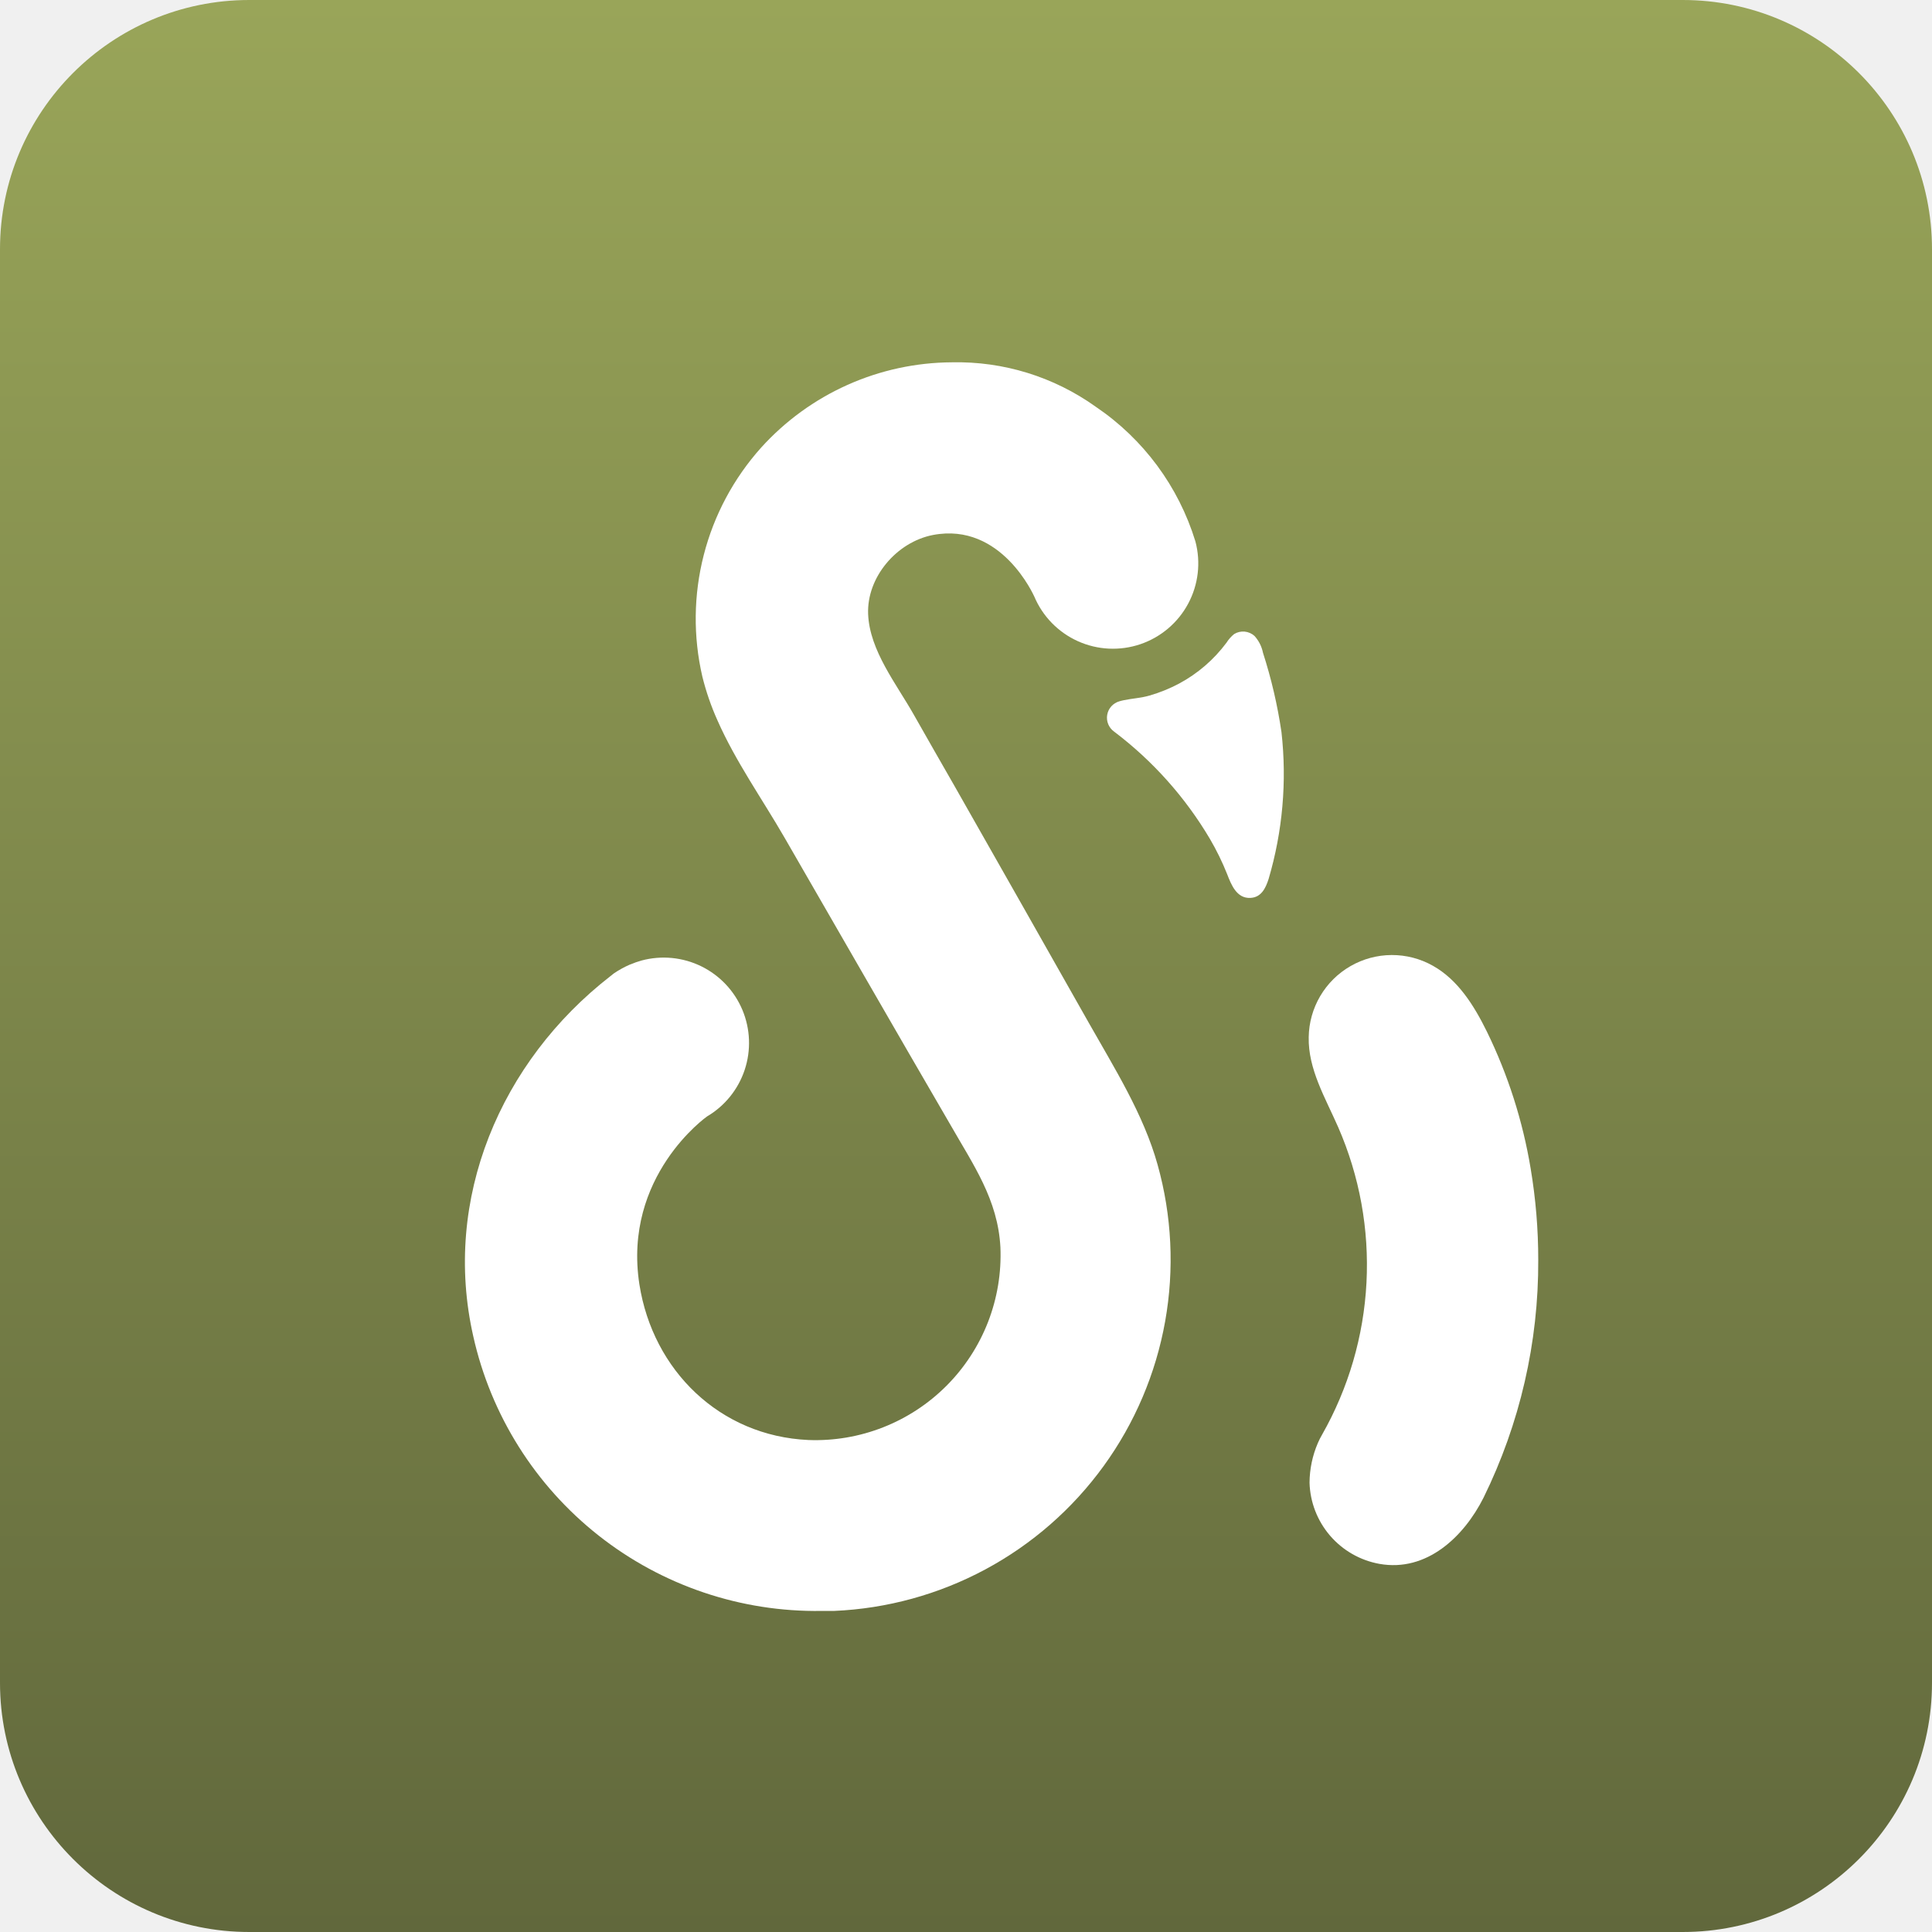
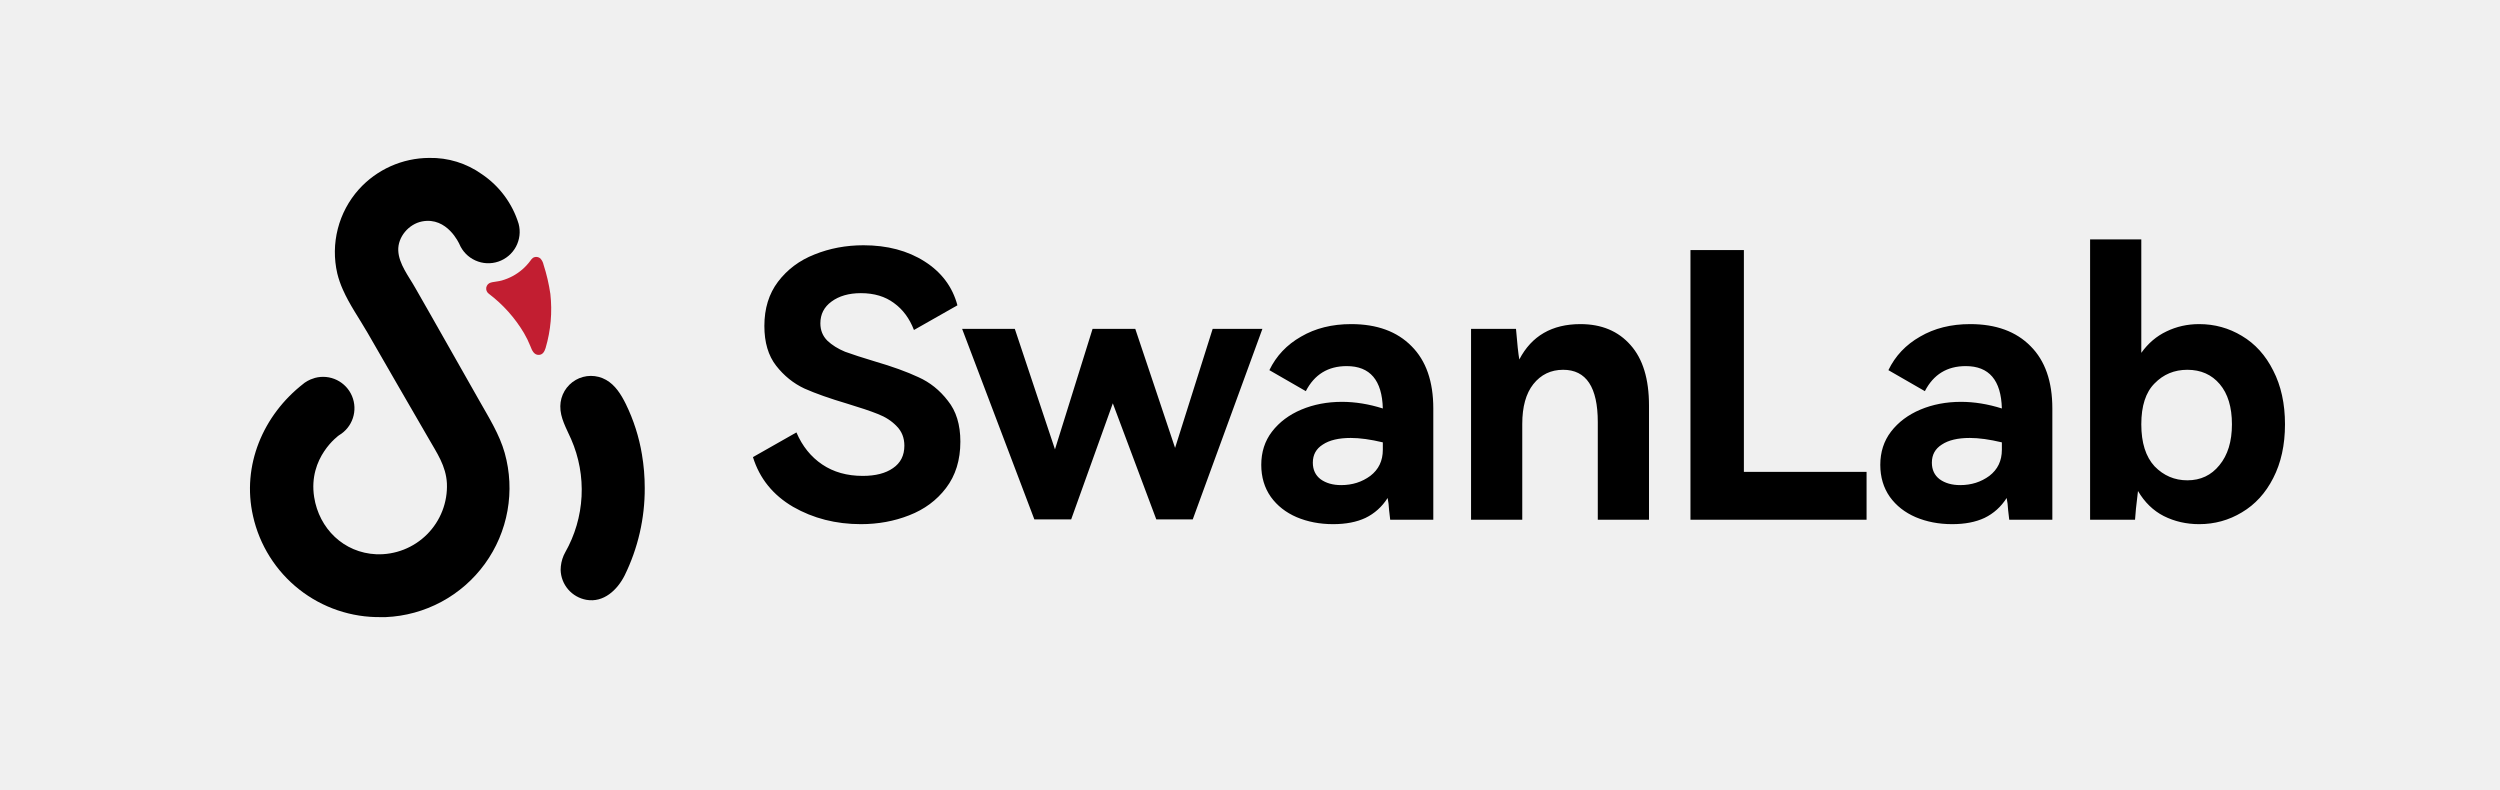
- <svg xmlns="http://www.w3.org/2000/svg" width="124" height="124" viewBox="0 0 124 124" fill="none">
-   <rect width="124" height="124" rx="16" fill="url(#paint0_linear_46816_5873)" />
-   <path d="M40.437 61.904C40.067 62.065 39.714 62.26 39.382 62.487L39.275 62.575C39.233 62.602 39.194 62.633 39.158 62.667C32.135 68.13 28.373 76.938 30.375 85.764C31.506 90.826 34.347 95.343 38.42 98.554C42.493 101.765 47.548 103.474 52.734 103.393H53.526C56.926 103.248 60.249 102.335 63.247 100.725C66.244 99.114 68.839 96.846 70.836 94.091C72.834 91.335 74.182 88.164 74.781 84.814C75.38 81.464 75.214 78.022 74.295 74.746C73.396 71.523 71.524 68.553 69.886 65.656C67.009 60.569 64.125 55.483 61.235 50.399C60.379 48.898 59.514 47.405 58.668 45.903C57.555 43.92 55.81 41.762 55.718 39.41C55.626 37.057 57.541 34.788 59.883 34.336C64.297 33.495 66.367 38.277 66.377 38.273C66.913 39.553 67.914 40.582 69.18 41.153C70.445 41.723 71.88 41.792 73.194 41.345C74.508 40.898 75.604 39.969 76.259 38.745C76.915 37.522 77.081 36.095 76.725 34.754C75.644 31.224 73.387 28.173 70.329 26.107C67.639 24.183 64.399 23.182 61.094 23.254C58.783 23.266 56.501 23.76 54.392 24.704C52.283 25.648 50.394 27.021 48.845 28.736C47.085 30.703 45.824 33.064 45.169 35.62C44.513 38.177 44.482 40.854 45.078 43.425C45.317 44.39 45.642 45.332 46.05 46.239C47.212 48.873 48.918 51.274 50.357 53.768C52.123 56.83 53.889 59.894 55.655 62.959C57.421 66.024 59.203 69.103 61.001 72.194C62.459 74.75 64.049 76.986 64.209 80.058C64.277 81.697 64.005 83.331 63.41 84.86C62.815 86.388 61.91 87.776 60.752 88.938C59.594 90.099 58.209 91.008 56.682 91.608C55.156 92.208 53.522 92.486 51.883 92.423C46.196 92.165 41.905 87.951 41.039 82.44C39.956 75.479 45.375 71.659 45.375 71.659C46.517 70.987 47.377 69.924 47.795 68.667C48.213 67.41 48.161 66.043 47.65 64.821C47.138 63.599 46.2 62.604 45.011 62.02C43.821 61.437 42.46 61.304 41.18 61.647C40.935 61.715 40.695 61.8 40.461 61.899" fill="white" />
-   <path d="M98.728 80.868C98.73 78.904 98.567 76.943 98.242 75.006C97.736 71.951 96.788 68.986 95.428 66.204C94.611 64.546 93.581 62.889 91.967 61.985C91.159 61.529 90.246 61.292 89.319 61.296C88.391 61.3 87.481 61.545 86.677 62.008C85.873 62.47 85.203 63.133 84.733 63.933C84.263 64.733 84.009 65.641 83.996 66.568C83.952 68.615 85.06 70.457 85.887 72.343C87.26 75.486 87.882 78.906 87.703 82.331C87.524 85.756 86.549 89.093 84.856 92.076C84.752 92.253 84.66 92.436 84.579 92.625C84.235 93.427 84.055 94.29 84.049 95.162C84.085 96.414 84.551 97.615 85.368 98.564C86.185 99.513 87.303 100.151 88.536 100.373C91.554 100.912 93.95 98.647 95.219 96.12C97.55 91.375 98.752 86.155 98.728 80.868Z" fill="white" />
-   <path d="M72.142 44.938C72.042 44.958 71.943 44.982 71.846 45.011C71.647 45.067 71.468 45.178 71.329 45.331C71.191 45.484 71.098 45.673 71.063 45.876C71.027 46.08 71.05 46.289 71.128 46.48C71.207 46.671 71.338 46.836 71.506 46.956C73.978 48.825 76.063 51.158 77.644 53.823C78.074 54.556 78.448 55.319 78.762 56.108C79.025 56.788 79.375 57.678 80.259 57.629C80.95 57.595 81.231 57.007 81.421 56.419C82.323 53.361 82.604 50.153 82.247 46.985C81.993 45.258 81.597 43.556 81.061 41.896C80.98 41.494 80.792 41.121 80.517 40.817C80.342 40.658 80.119 40.56 79.884 40.538C79.648 40.516 79.411 40.571 79.21 40.695C79.018 40.85 78.854 41.036 78.724 41.244C77.913 42.334 76.873 43.232 75.676 43.874C75.072 44.195 74.437 44.452 73.78 44.642C73.231 44.802 72.672 44.827 72.142 44.938Z" fill="white" />
-   <defs>
-     <linearGradient id="paint0_linear_46816_5873" x1="62" y1="0" x2="62" y2="124" gradientUnits="userSpaceOnUse">
-       <stop stop-color="#99A559" />
-       <stop offset="1" stop-color="#61683C" />
-     </linearGradient>
-   </defs>
+ <svg xmlns="http://www.w3.org/2000/svg" width="190" height="60" viewBox="0 0 190 60" fill="none">
+   <path d="M23.613 28.833C23.452 28.903 23.298 28.988 23.154 29.087L23.107 29.125C23.089 29.137 23.072 29.151 23.056 29.166C19.997 31.545 18.359 35.38 19.231 39.224C19.724 41.428 20.961 43.395 22.735 44.794C24.508 46.192 26.71 46.936 28.968 46.901H29.313C30.794 46.838 32.241 46.44 33.546 45.739C34.852 45.037 35.981 44.05 36.851 42.85C37.721 41.65 38.309 40.269 38.569 38.81C38.83 37.351 38.758 35.852 38.358 34.425C37.966 33.022 37.151 31.729 36.438 30.467C35.185 28.252 33.929 26.037 32.67 23.823C32.297 23.169 31.921 22.519 31.552 21.865C31.068 21.002 30.308 20.062 30.268 19.037C30.227 18.013 31.061 17.024 32.082 16.828C34.004 16.461 34.905 18.544 34.909 18.542C35.143 19.1 35.579 19.548 36.13 19.796C36.681 20.045 37.306 20.075 37.878 19.88C38.45 19.685 38.928 19.281 39.213 18.748C39.498 18.215 39.571 17.594 39.416 17.01C38.945 15.473 37.962 14.144 36.63 13.244C35.459 12.406 34.048 11.97 32.609 12.002C31.602 12.007 30.608 12.222 29.69 12.633C28.772 13.044 27.949 13.642 27.275 14.389C26.508 15.246 25.959 16.274 25.674 17.387C25.388 18.5 25.375 19.666 25.634 20.786C25.738 21.206 25.88 21.616 26.058 22.011C26.563 23.159 27.306 24.204 27.933 25.29C28.702 26.623 29.471 27.958 30.24 29.293C31.009 30.628 31.785 31.968 32.568 33.314C33.203 34.428 33.895 35.401 33.965 36.739C33.995 37.453 33.876 38.164 33.617 38.83C33.358 39.495 32.964 40.1 32.46 40.606C31.956 41.112 31.352 41.508 30.687 41.769C30.023 42.03 29.311 42.151 28.598 42.124C26.121 42.012 24.252 40.176 23.875 37.776C23.403 34.745 25.763 33.081 25.763 33.081C26.261 32.789 26.635 32.326 26.817 31.778C26.999 31.231 26.977 30.636 26.754 30.104C26.531 29.571 26.123 29.138 25.605 28.884C25.087 28.63 24.494 28.572 23.937 28.721C23.83 28.751 23.725 28.788 23.623 28.831" fill="black" />
+   <path d="M49 37.092C49.001 36.236 48.93 35.382 48.788 34.539C48.568 33.208 48.155 31.917 47.563 30.706C47.207 29.984 46.759 29.262 46.056 28.868C45.704 28.67 45.306 28.567 44.903 28.568C44.499 28.57 44.102 28.677 43.752 28.878C43.402 29.08 43.11 29.369 42.905 29.717C42.701 30.065 42.59 30.46 42.584 30.864C42.566 31.756 43.048 32.558 43.408 33.379C44.006 34.748 44.277 36.237 44.199 37.729C44.121 39.221 43.697 40.674 42.959 41.973C42.914 42.05 42.874 42.13 42.839 42.212C42.689 42.561 42.61 42.937 42.608 43.317C42.623 43.862 42.826 44.385 43.182 44.798C43.538 45.211 44.025 45.489 44.562 45.586C45.876 45.821 46.919 44.834 47.472 43.734C48.487 41.667 49.01 39.394 49 37.092Z" fill="black" />
+   <path d="M37.426 21.445C37.383 21.454 37.34 21.464 37.297 21.477C37.211 21.501 37.133 21.549 37.072 21.616C37.012 21.683 36.972 21.765 36.956 21.854C36.941 21.942 36.951 22.033 36.985 22.116C37.019 22.2 37.076 22.271 37.149 22.324C38.226 23.138 39.134 24.154 39.823 25.314C40.01 25.633 40.172 25.966 40.309 26.309C40.424 26.606 40.576 26.993 40.961 26.972C41.262 26.957 41.385 26.701 41.467 26.445C41.86 25.113 41.982 23.716 41.827 22.336C41.717 21.585 41.544 20.843 41.311 20.12C41.275 19.945 41.193 19.783 41.074 19.65C40.997 19.581 40.9 19.538 40.798 19.529C40.695 19.519 40.592 19.543 40.504 19.597C40.421 19.665 40.349 19.746 40.292 19.837C39.94 20.311 39.486 20.702 38.965 20.982C38.703 21.122 38.426 21.234 38.14 21.316C37.901 21.386 37.657 21.397 37.426 21.445Z" fill="#C21E31" />
+   <path d="M72.988 33.564C72.988 34.964 72.624 36.14 71.896 37.092C71.187 38.025 70.253 38.716 69.096 39.164C67.957 39.612 66.735 39.836 65.428 39.836C63.524 39.836 61.807 39.397 60.276 38.52C58.745 37.624 57.728 36.364 57.224 34.74L60.528 32.864C60.976 33.909 61.629 34.721 62.488 35.3C63.347 35.879 64.373 36.168 65.568 36.168C66.539 36.168 67.304 35.972 67.864 35.58C68.443 35.188 68.732 34.619 68.732 33.872C68.732 33.275 68.536 32.78 68.144 32.388C67.771 31.996 67.295 31.688 66.716 31.464C66.156 31.24 65.381 30.979 64.392 30.68C63.067 30.288 61.984 29.905 61.144 29.532C60.304 29.14 59.585 28.561 58.988 27.796C58.391 27.031 58.092 26.023 58.092 24.772C58.092 23.447 58.437 22.327 59.128 21.412C59.837 20.479 60.761 19.788 61.9 19.34C63.057 18.873 64.299 18.64 65.624 18.64C67.435 18.64 68.984 19.051 70.272 19.872C71.56 20.693 72.391 21.804 72.764 23.204L69.46 25.08C69.124 24.203 68.62 23.521 67.948 23.036C67.276 22.532 66.436 22.28 65.428 22.28C64.513 22.28 63.767 22.495 63.188 22.924C62.628 23.335 62.348 23.885 62.348 24.576C62.348 25.099 62.525 25.537 62.88 25.892C63.235 26.228 63.683 26.508 64.224 26.732C64.784 26.937 65.531 27.18 66.464 27.46C67.808 27.852 68.919 28.253 69.796 28.664C70.673 29.056 71.42 29.653 72.036 30.456C72.671 31.24 72.988 32.276 72.988 33.564ZM86.282 24.996L89.306 34.04L92.162 24.996H95.942L90.65 39.472H87.878L84.574 30.652L81.41 39.472H78.61L73.122 24.996H77.126L80.178 34.152L83.034 24.996H86.282ZM102.687 24.632C104.647 24.632 106.178 25.192 107.279 26.312C108.381 27.413 108.931 28.991 108.931 31.044V39.5H105.655C105.637 39.351 105.609 39.108 105.571 38.772C105.553 38.417 105.515 38.109 105.459 37.848C105.03 38.52 104.47 39.024 103.779 39.36C103.107 39.677 102.286 39.836 101.315 39.836C100.307 39.836 99.383 39.659 98.543 39.304C97.722 38.949 97.069 38.436 96.584 37.764C96.098 37.073 95.856 36.261 95.856 35.328C95.856 34.357 96.126 33.517 96.668 32.808C97.228 32.08 97.974 31.52 98.907 31.128C99.841 30.736 100.867 30.54 101.987 30.54C102.995 30.54 104.031 30.708 105.095 31.044C105.039 28.897 104.125 27.824 102.351 27.824C100.933 27.824 99.897 28.459 99.243 29.728L96.472 28.132C96.994 27.049 97.797 26.2 98.879 25.584C99.962 24.949 101.231 24.632 102.687 24.632ZM105.095 33.62C104.162 33.396 103.35 33.284 102.659 33.284C101.745 33.284 101.035 33.452 100.531 33.788C100.027 34.105 99.775 34.563 99.775 35.16C99.775 35.701 99.972 36.121 100.363 36.42C100.774 36.719 101.297 36.868 101.931 36.868C102.771 36.868 103.509 36.635 104.143 36.168C104.778 35.683 105.095 35.02 105.095 34.18V33.62ZM120.116 24.632C121.721 24.632 122.991 25.164 123.924 26.228C124.857 27.273 125.324 28.804 125.324 30.82V39.5H121.432V32.08C121.432 29.429 120.555 28.104 118.8 28.104C117.867 28.104 117.111 28.468 116.532 29.196C115.972 29.905 115.692 30.913 115.692 32.22V39.5H111.8V24.996H115.216C115.309 26.135 115.393 26.909 115.468 27.32C116.401 25.528 117.951 24.632 120.116 24.632ZM128.475 19.004H132.535V35.86H141.859V39.5H128.475V19.004ZM149.734 24.632C151.694 24.632 153.225 25.192 154.326 26.312C155.427 27.413 155.978 28.991 155.978 31.044V39.5H152.702C152.683 39.351 152.655 39.108 152.618 38.772C152.599 38.417 152.562 38.109 152.506 37.848C152.077 38.52 151.517 39.024 150.826 39.36C150.154 39.677 149.333 39.836 148.362 39.836C147.354 39.836 146.43 39.659 145.59 39.304C144.769 38.949 144.115 38.436 143.63 37.764C143.145 37.073 142.902 36.261 142.902 35.328C142.902 34.357 143.173 33.517 143.714 32.808C144.274 32.08 145.021 31.52 145.954 31.128C146.887 30.736 147.914 30.54 149.034 30.54C150.042 30.54 151.078 30.708 152.142 31.044C152.086 28.897 151.171 27.824 149.398 27.824C147.979 27.824 146.943 28.459 146.29 29.728L143.518 28.132C144.041 27.049 144.843 26.2 145.926 25.584C147.009 24.949 148.278 24.632 149.734 24.632ZM152.142 33.62C151.209 33.396 150.397 33.284 149.706 33.284C148.791 33.284 148.082 33.452 147.578 33.788C147.074 34.105 146.822 34.563 146.822 35.16C146.822 35.701 147.018 36.121 147.41 36.42C147.821 36.719 148.343 36.868 148.978 36.868C149.818 36.868 150.555 36.635 151.19 36.168C151.825 35.683 152.142 35.02 152.142 34.18V33.62ZM167.135 24.632C168.311 24.632 169.393 24.931 170.383 25.528C171.391 26.125 172.184 27.003 172.763 28.16C173.36 29.317 173.659 30.68 173.659 32.248C173.659 33.816 173.36 35.179 172.763 36.336C172.184 37.475 171.391 38.343 170.383 38.94C169.393 39.537 168.311 39.836 167.135 39.836C166.164 39.836 165.268 39.631 164.447 39.22C163.644 38.809 162.991 38.175 162.487 37.316C162.356 38.38 162.281 39.108 162.263 39.5H158.847V18.192H162.739V26.816C163.261 26.088 163.896 25.547 164.643 25.192C165.408 24.819 166.239 24.632 167.135 24.632ZM166.239 36.504C167.247 36.504 168.059 36.121 168.675 35.356C169.309 34.591 169.627 33.555 169.627 32.248C169.627 30.941 169.319 29.924 168.703 29.196C168.087 28.468 167.265 28.104 166.239 28.104C165.249 28.104 164.419 28.449 163.747 29.14C163.075 29.812 162.739 30.848 162.739 32.248C162.739 33.648 163.075 34.712 163.747 35.44C164.437 36.149 165.268 36.504 166.239 36.504Z" fill="black" />
</svg>
